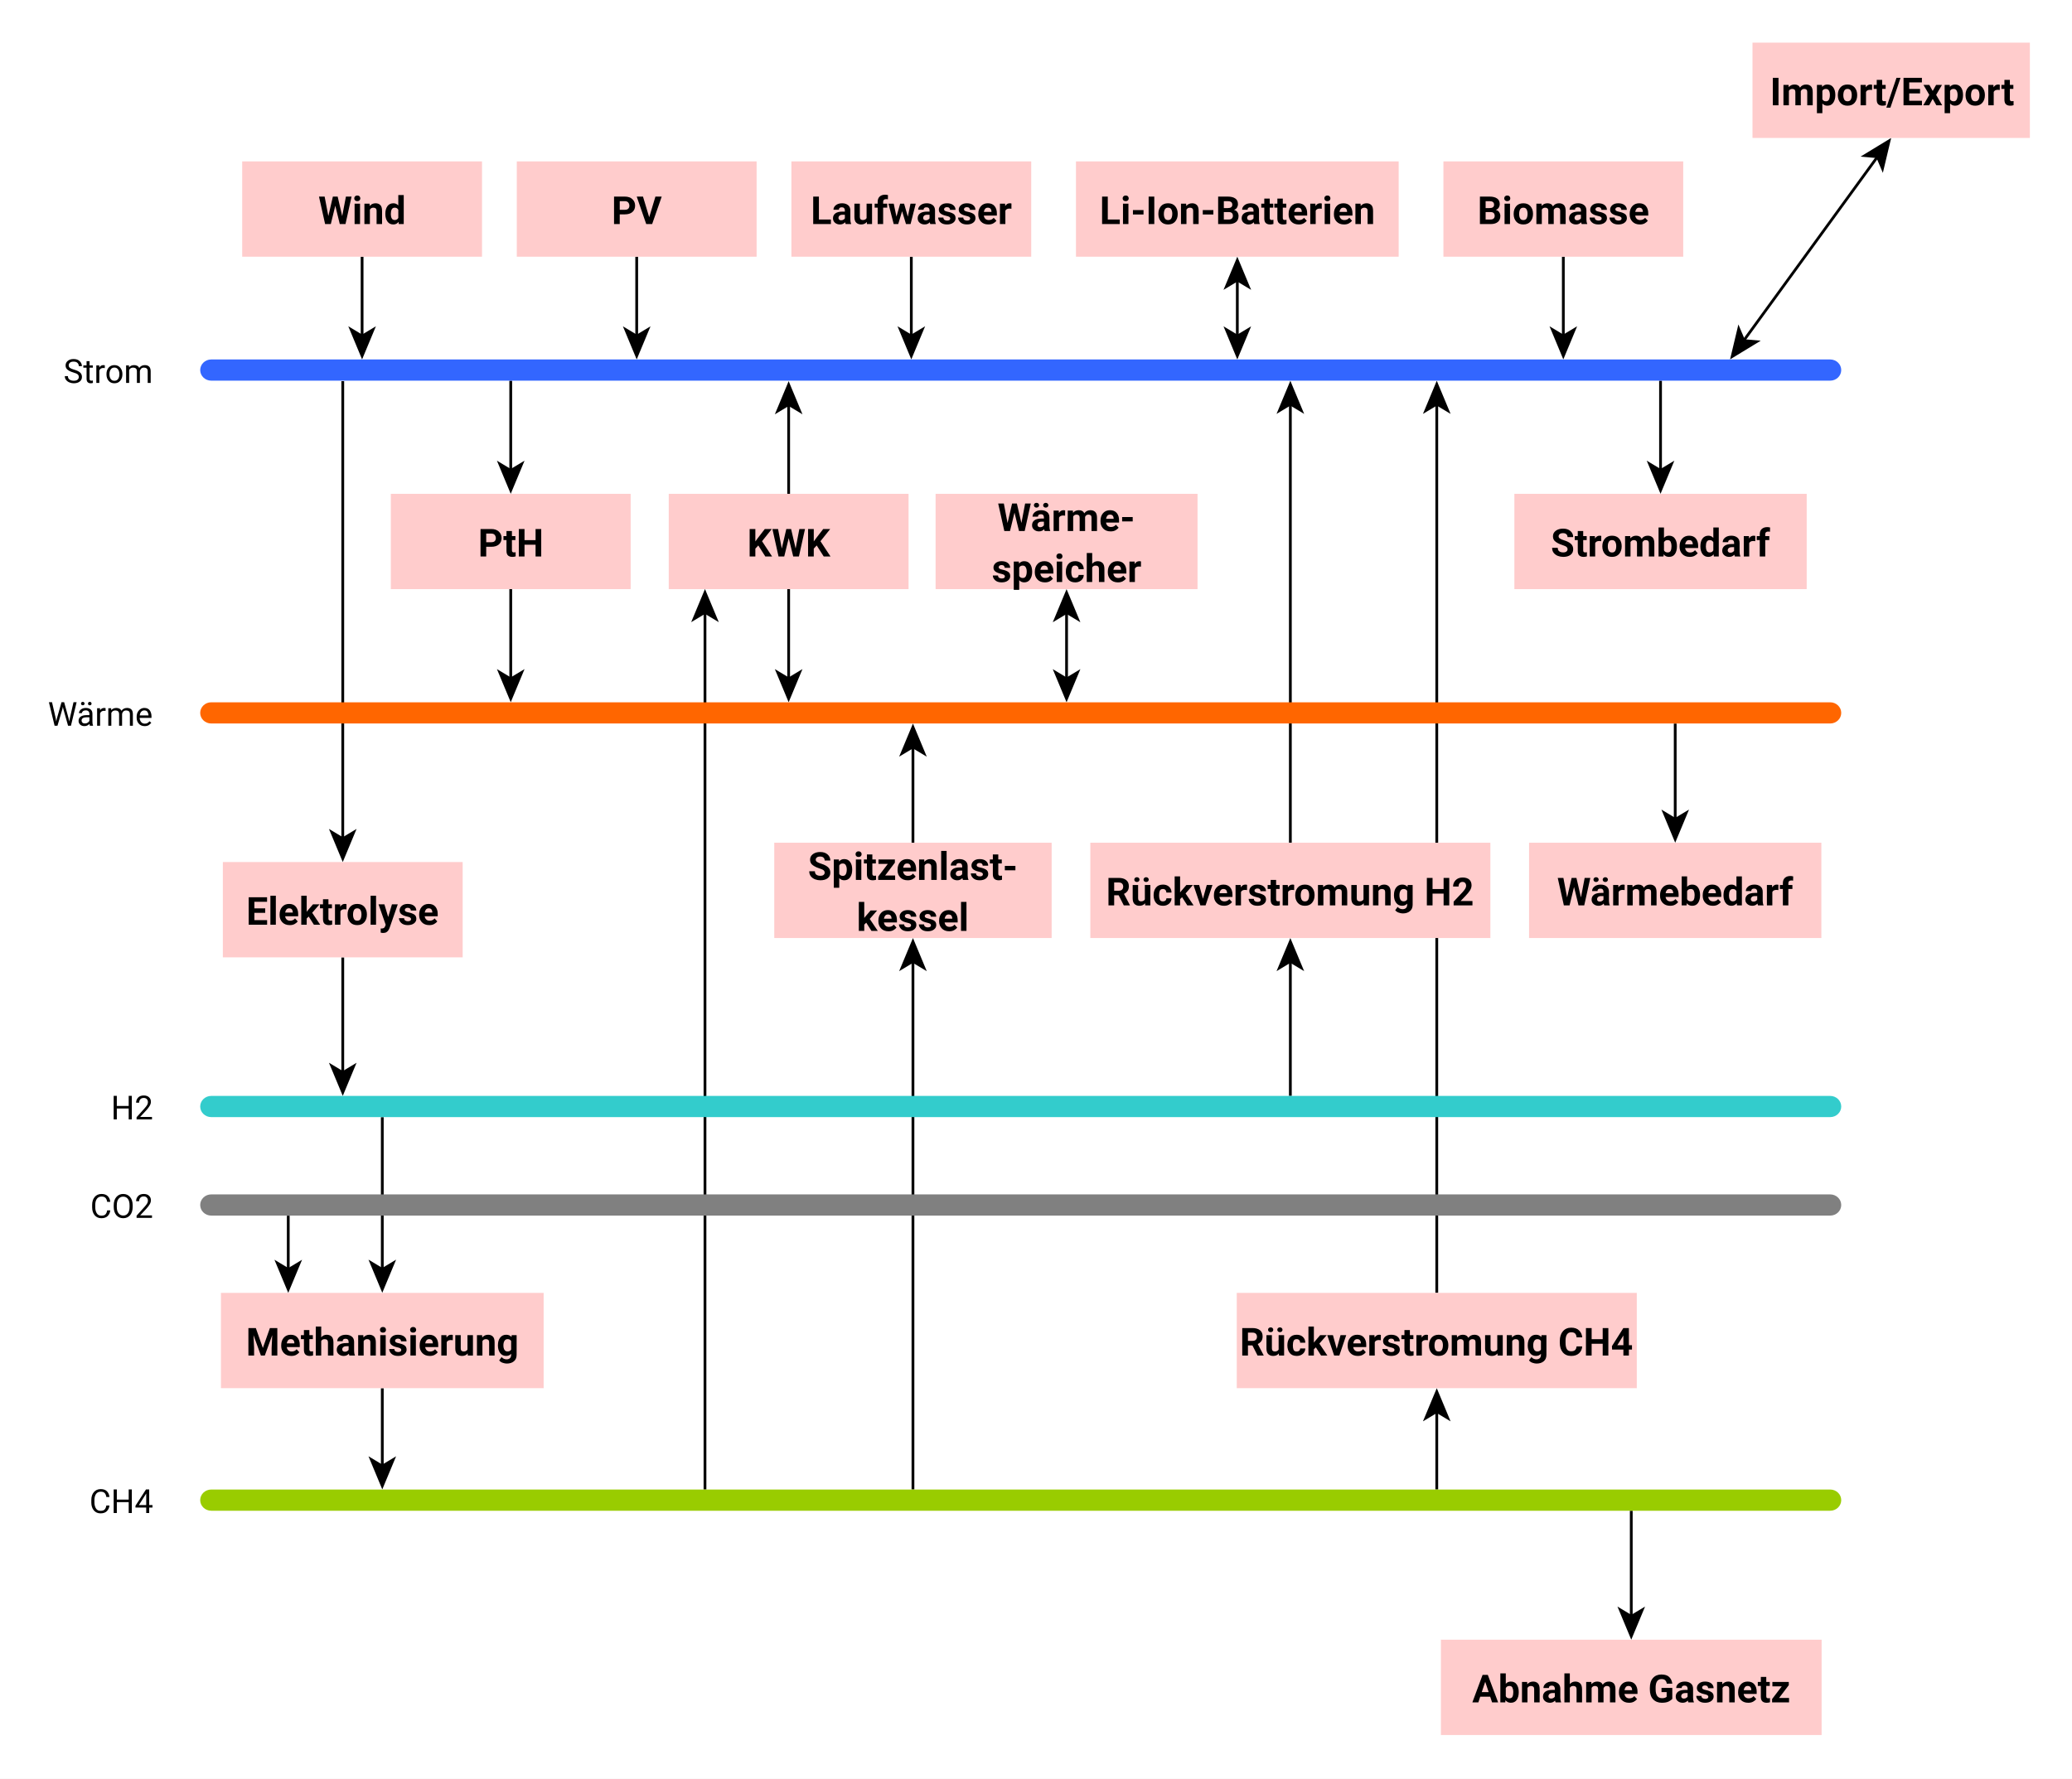
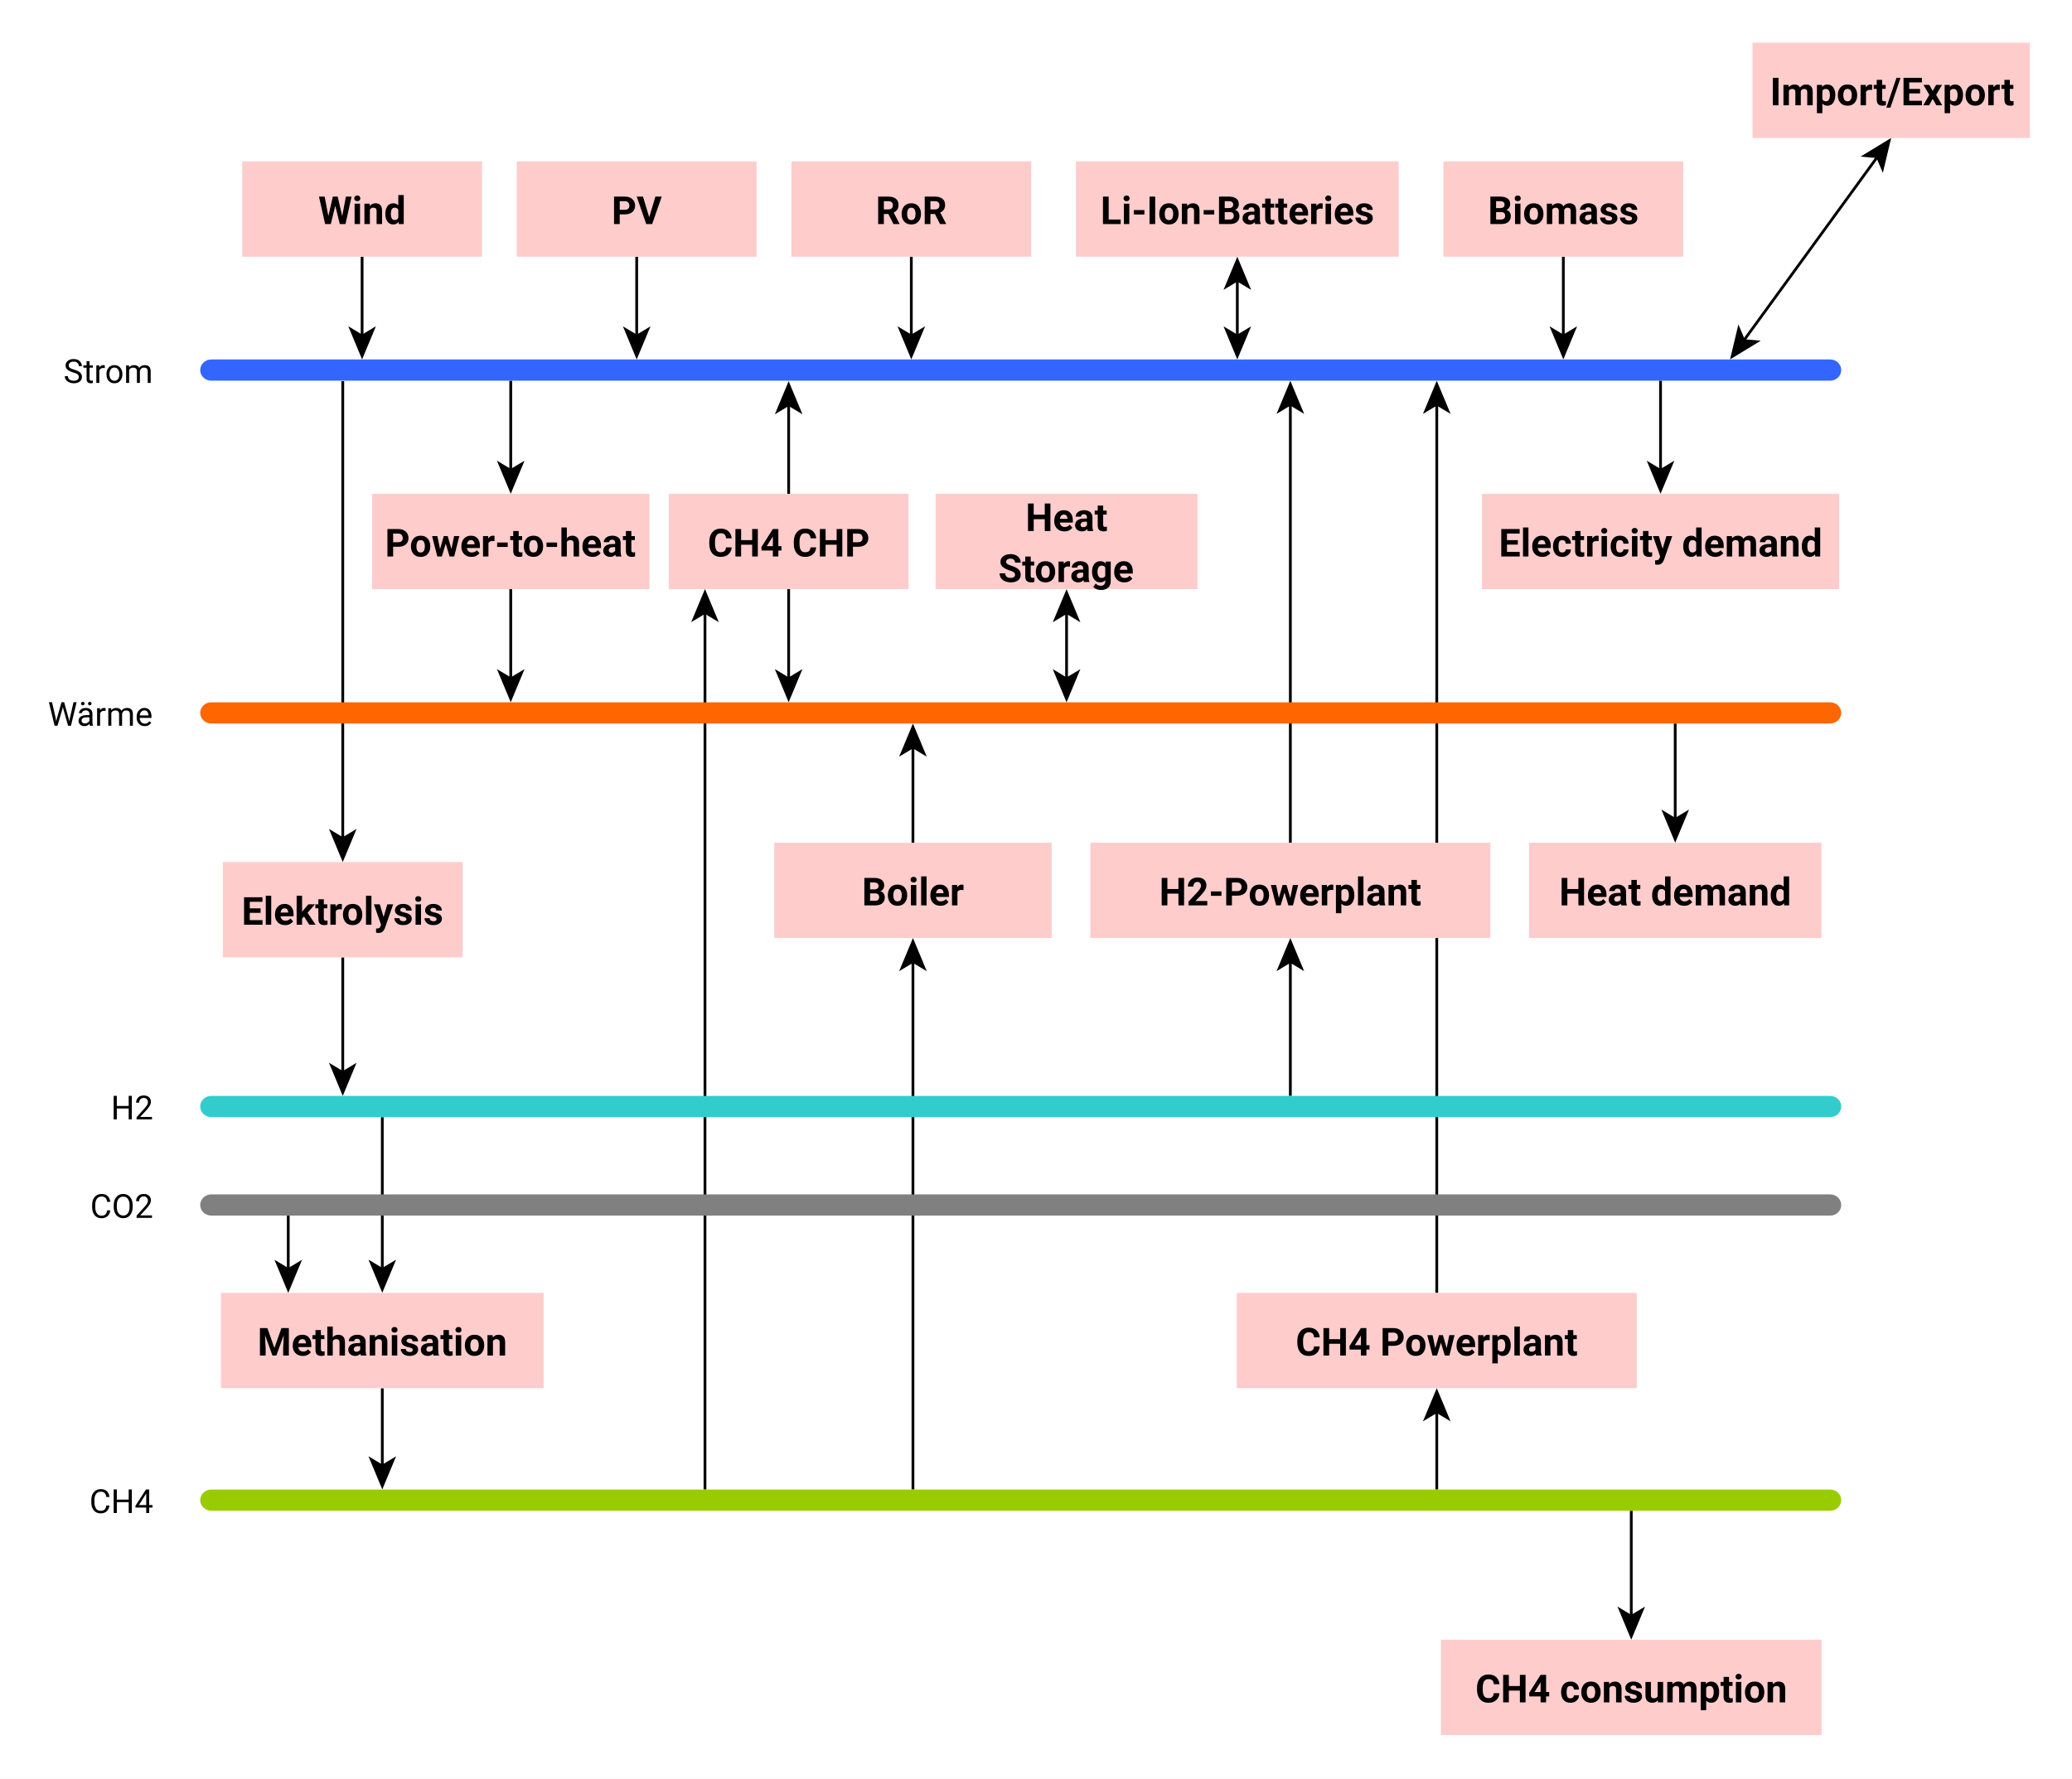
<svg xmlns="http://www.w3.org/2000/svg" fill-opacity="1" color-rendering="auto" color-interpolation="auto" text-rendering="auto" stroke="black" stroke-linecap="square" width="750" stroke-miterlimit="10" shape-rendering="auto" stroke-opacity="1" fill="black" stroke-dasharray="none" font-weight="normal" stroke-width="1" height="644" font-family="'Dialog'" font-style="normal" stroke-linejoin="miter" font-size="12px" stroke-dashoffset="0" image-rendering="auto">
  <defs id="genericDefs" />
  <g>
    <defs id="defs1">
      <clipPath clipPathUnits="userSpaceOnUse" id="clipPath1">
        <path d="M0 0 L750 0 L750 644 L0 644 L0 0 Z" />
      </clipPath>
      <clipPath clipPathUnits="userSpaceOnUse" id="clipPath2">
        <path d="M391 102 L1141 102 L1141 746 L391 746 L391 102 Z" />
      </clipPath>
    </defs>
    <g fill="white" text-rendering="geometricPrecision" shape-rendering="geometricPrecision" transform="translate(-391,-102)" stroke="white">
      <rect x="391" width="750" height="644" y="102" clip-path="url(#clipPath2)" stroke="none" />
    </g>
    <g text-rendering="geometricPrecision" stroke-miterlimit="1.45" shape-rendering="geometricPrecision" transform="matrix(1,0,0,1,-391,-102)" stroke-linecap="butt">
      <path fill="none" d="M515.07 240 L515.07 406.113" clip-path="url(#clipPath2)" />
      <path d="M515.07 414.113 L520.07 402.113 L515.07 405.113 L510.07 402.113 Z" clip-path="url(#clipPath2)" stroke="none" />
      <path fill="none" d="M838.87 202.944 L838.87 224.146" clip-path="url(#clipPath2)" />
      <path d="M838.87 194.944 L833.87 206.944 L838.87 203.944 L843.87 206.944 Z" clip-path="url(#clipPath2)" stroke="none" />
      <path d="M838.87 232.146 L843.87 220.146 L838.87 223.146 L833.87 220.146 Z" clip-path="url(#clipPath2)" stroke="none" />
      <path fill="none" d="M522.067 194.944 L522.067 224.128" clip-path="url(#clipPath2)" />
      <path d="M522.067 232.128 L527.067 220.128 L522.067 223.128 L517.067 220.128 Z" clip-path="url(#clipPath2)" stroke="none" />
      <path fill="none" d="M621.467 194.944 L621.467 224.143" clip-path="url(#clipPath2)" />
      <path d="M621.467 232.143 L626.467 220.143 L621.467 223.143 L616.467 220.143 Z" clip-path="url(#clipPath2)" stroke="none" />
      <path fill="none" d="M676.467 280.793 L676.467 248" clip-path="url(#clipPath2)" />
      <path d="M676.467 240 L671.467 252 L676.467 249 L681.467 252 Z" clip-path="url(#clipPath2)" stroke="none" />
      <path fill="none" d="M1070.843 158.413 L1021.935 225.648" clip-path="url(#clipPath2)" />
      <path d="M1075.549 151.944 L1064.447 158.707 L1070.255 159.222 L1072.534 164.589 Z" clip-path="url(#clipPath2)" stroke="none" />
      <path d="M1017.229 232.118 L1028.331 225.355 L1022.523 224.839 L1020.244 219.472 Z" clip-path="url(#clipPath2)" stroke="none" />
      <path fill="none" d="M858.067 407.113 L858.067 247.852" clip-path="url(#clipPath2)" />
      <path d="M858.067 239.852 L853.067 251.852 L858.067 248.852 L863.067 251.852 Z" clip-path="url(#clipPath2)" stroke="none" />
      <path fill="none" d="M992.064 272.793 L992.064 239.845" clip-path="url(#clipPath2)" />
      <path d="M992.064 280.793 L997.064 268.793 L992.064 271.793 L987.064 268.793 Z" clip-path="url(#clipPath2)" stroke="none" />
      <path fill="none" d="M911.067 570.096 L911.067 247.844" clip-path="url(#clipPath2)" />
      <path d="M911.067 239.844 L906.067 251.844 L911.067 248.844 L916.067 251.844 Z" clip-path="url(#clipPath2)" stroke="none" />
      <path fill="none" d="M720.867 194.944 L720.867 224.125" clip-path="url(#clipPath2)" />
      <path d="M720.867 232.125 L725.867 220.125 L720.867 223.125 L715.867 220.125 Z" clip-path="url(#clipPath2)" stroke="none" />
      <path fill="none" d="M956.874 194.944 L956.874 224.125" clip-path="url(#clipPath2)" />
      <path d="M956.874 232.125 L961.874 220.125 L956.874 223.125 L951.874 220.125 Z" clip-path="url(#clipPath2)" stroke="none" />
      <path fill="none" d="M529.377 604.602 L529.377 633.258" clip-path="url(#clipPath2)" />
      <path d="M529.377 641.258 L534.377 629.258 L529.377 632.258 L524.377 629.258 Z" clip-path="url(#clipPath2)" stroke="none" />
      <path fill="none" d="M981.467 687.666 L981.467 648.976" clip-path="url(#clipPath2)" />
      <path d="M981.467 695.666 L986.467 683.666 L981.467 686.666 L976.467 683.666 Z" clip-path="url(#clipPath2)" stroke="none" />
      <path fill="none" d="M911.067 612.602 L911.067 641.284" clip-path="url(#clipPath2)" />
      <path d="M911.067 604.602 L906.067 616.602 L911.067 613.602 L916.067 616.602 Z" clip-path="url(#clipPath2)" stroke="none" />
      <path fill="none" d="M515.07 448.618 L515.07 490.781" clip-path="url(#clipPath2)" />
      <path d="M515.07 498.781 L520.07 486.781 L515.07 489.781 L510.07 486.781 Z" clip-path="url(#clipPath2)" stroke="none" />
      <path fill="none" d="M858.067 449.618 L858.067 498.792" clip-path="url(#clipPath2)" />
      <path d="M858.067 441.618 L853.067 453.618 L858.067 450.618 L863.067 453.618 Z" clip-path="url(#clipPath2)" stroke="none" />
      <path fill="none" d="M575.87 315.298 L575.87 348.249" clip-path="url(#clipPath2)" />
      <path d="M575.87 356.249 L580.87 344.249 L575.87 347.249 L570.87 344.249 Z" clip-path="url(#clipPath2)" stroke="none" />
      <path fill="none" d="M676.467 315.298 L676.467 348.249" clip-path="url(#clipPath2)" />
      <path d="M676.467 356.249 L681.467 344.249 L676.467 347.249 L671.467 344.249 Z" clip-path="url(#clipPath2)" stroke="none" />
      <path fill="none" d="M777.064 323.298 L777.064 348.27" clip-path="url(#clipPath2)" />
      <path d="M777.064 315.298 L772.064 327.298 L777.064 324.298 L782.064 327.298 Z" clip-path="url(#clipPath2)" stroke="none" />
      <path d="M777.064 356.27 L782.064 344.27 L777.064 347.27 L772.064 344.27 Z" clip-path="url(#clipPath2)" stroke="none" />
      <path fill="none" d="M721.461 407.113 L721.461 371.961" clip-path="url(#clipPath2)" />
      <path d="M721.461 363.961 L716.461 375.961 L721.461 372.961 L726.461 375.961 Z" clip-path="url(#clipPath2)" stroke="none" />
      <path fill="none" d="M997.374 399.113 L997.374 363.972" clip-path="url(#clipPath2)" />
      <path d="M997.374 407.113 L1002.374 395.113 L997.374 398.113 L992.374 395.113 Z" clip-path="url(#clipPath2)" stroke="none" />
      <path fill="none" d="M646.182 641.281 L646.182 323.259" clip-path="url(#clipPath2)" />
      <path d="M646.182 315.259 L641.182 327.259 L646.182 324.259 L651.182 327.259 Z" clip-path="url(#clipPath2)" stroke="none" />
      <path fill="none" d="M575.87 239.844 L575.87 272.793" clip-path="url(#clipPath2)" />
      <path d="M575.87 280.793 L580.87 268.793 L575.87 271.793 L570.87 268.793 Z" clip-path="url(#clipPath2)" stroke="none" />
      <path fill="none" d="M721.461 641.273 L721.461 449.618" clip-path="url(#clipPath2)" />
      <path d="M721.461 441.618 L716.461 453.618 L721.461 450.618 L726.461 453.618 Z" clip-path="url(#clipPath2)" stroke="none" />
      <path fill="none" d="M529.377 506.476 L529.377 562.065" clip-path="url(#clipPath2)" />
      <path d="M529.377 570.065 L534.377 558.065 L529.377 561.065 L524.377 558.065 Z" clip-path="url(#clipPath2)" stroke="none" />
      <path fill="none" d="M495.338 542.138 L495.338 562.097" clip-path="url(#clipPath2)" />
      <path d="M495.338 570.097 L500.338 558.097 L495.338 561.097 L490.338 558.097 Z" clip-path="url(#clipPath2)" stroke="none" />
    </g>
    <g fill="rgb(255,204,204)" text-rendering="geometricPrecision" shape-rendering="geometricPrecision" transform="matrix(1,0,0,1,-391,-102)" stroke="rgb(255,204,204)">
      <rect x="471.667" width="86.806" height="34.506" y="414.113" clip-path="url(#clipPath2)" stroke="none" />
    </g>
    <g font-size="14px" stroke-linecap="butt" transform="matrix(1,0,0,1,-391,-102)" text-rendering="geometricPrecision" font-family="'Roboto'" shape-rendering="geometricPrecision" font-weight="bold" stroke-miterlimit="1.45">
-       <text x="480.125" xml:space="preserve" y="436.804" clip-path="url(#clipPath2)" stroke="none">Elektrolyse</text>
+       <text x="478.454" xml:space="preserve" y="436.804" clip-path="url(#clipPath2)" stroke="none">Elektrolysis</text>
    </g>
    <g fill="rgb(51,102,255)" text-rendering="geometricPrecision" shape-rendering="geometricPrecision" transform="matrix(1,0,0,1,-391,-102)" stroke="rgb(51,102,255)">
      <rect x="463.467" y="232.144" clip-path="url(#clipPath2)" width="594" rx="4" ry="4" height="7.675" stroke="none" />
    </g>
    <g text-rendering="geometricPrecision" stroke-miterlimit="1.45" shape-rendering="geometricPrecision" font-family="'Roboto'" transform="matrix(1,0,0,1,-391,-102)" stroke-linecap="butt">
      <text x="413.992" xml:space="preserve" y="240.643" clip-path="url(#clipPath2)" stroke="none">Strom</text>
    </g>
    <g fill="rgb(153,204,0)" text-rendering="geometricPrecision" shape-rendering="geometricPrecision" transform="matrix(1,0,0,1,-391,-102)" stroke="rgb(153,204,0)">
      <rect x="463.467" y="641.296" clip-path="url(#clipPath2)" width="594" rx="4" ry="4" height="7.675" stroke="none" />
    </g>
    <g text-rendering="geometricPrecision" stroke-miterlimit="1.45" shape-rendering="geometricPrecision" font-family="'Roboto'" transform="matrix(1,0,0,1,-391,-102)" stroke-linecap="butt">
      <text x="423.35" xml:space="preserve" y="649.795" clip-path="url(#clipPath2)" stroke="none">CH4</text>
    </g>
    <g fill="rgb(51,204,204)" text-rendering="geometricPrecision" shape-rendering="geometricPrecision" transform="matrix(1,0,0,1,-391,-102)" stroke="rgb(51,204,204)">
      <rect x="463.467" y="498.784" clip-path="url(#clipPath2)" width="594" rx="4" ry="4" height="7.675" stroke="none" />
    </g>
    <g text-rendering="geometricPrecision" stroke-miterlimit="1.45" shape-rendering="geometricPrecision" font-family="'Roboto'" transform="matrix(1,0,0,1,-391,-102)" stroke-linecap="butt">
      <text x="431.16" xml:space="preserve" y="507.283" clip-path="url(#clipPath2)" stroke="none">H2</text>
    </g>
    <g fill="rgb(255,102,0)" text-rendering="geometricPrecision" shape-rendering="geometricPrecision" transform="matrix(1,0,0,1,-391,-102)" stroke="rgb(255,102,0)">
      <rect x="463.467" y="356.272" clip-path="url(#clipPath2)" width="594" rx="4" ry="4" height="7.675" stroke="none" />
    </g>
    <g text-rendering="geometricPrecision" stroke-miterlimit="1.45" shape-rendering="geometricPrecision" font-family="'Roboto'" transform="matrix(1,0,0,1,-391,-102)" stroke-linecap="butt">
      <text x="408.344" xml:space="preserve" y="364.771" clip-path="url(#clipPath2)" stroke="none">Wärme</text>
    </g>
    <g fill="rgb(255,204,204)" text-rendering="geometricPrecision" shape-rendering="geometricPrecision" transform="matrix(1,0,0,1,-391,-102)" stroke="rgb(255,204,204)">
      <rect x="633.064" width="86.806" height="34.506" y="280.793" clip-path="url(#clipPath2)" stroke="none" />
    </g>
    <g font-size="14px" stroke-linecap="butt" transform="matrix(1,0,0,1,-391,-102)" text-rendering="geometricPrecision" font-family="'Roboto'" shape-rendering="geometricPrecision" font-weight="bold" stroke-miterlimit="1.45">
-       <text x="661.459" xml:space="preserve" y="303.484" clip-path="url(#clipPath2)" stroke="none">KWK</text>
-     </g>
-     <g fill="rgb(255,204,204)" text-rendering="geometricPrecision" shape-rendering="geometricPrecision" transform="matrix(1,0,0,1,-391,-102)" stroke="rgb(255,204,204)">
-       <rect x="532.467" width="86.806" height="34.506" y="280.793" clip-path="url(#clipPath2)" stroke="none" />
-     </g>
-     <g font-size="14px" stroke-linecap="butt" transform="matrix(1,0,0,1,-391,-102)" text-rendering="geometricPrecision" font-family="'Roboto'" shape-rendering="geometricPrecision" font-weight="bold" stroke-miterlimit="1.45">
-       <text x="564.044" xml:space="preserve" y="303.484" clip-path="url(#clipPath2)" stroke="none">PtH</text>
+       <text x="647.141" xml:space="preserve" y="303.484" clip-path="url(#clipPath2)" stroke="none">CH4 CHP</text>
+     </g>
+     <g fill="rgb(255,204,204)" text-rendering="geometricPrecision" shape-rendering="geometricPrecision" transform="matrix(1,0,0,1,-391,-102)" stroke="rgb(255,204,204)">
+       <rect x="525.667" width="100.406" height="34.506" y="280.793" clip-path="url(#clipPath2)" stroke="none" />
+     </g>
+     <g font-size="14px" stroke-linecap="butt" transform="matrix(1,0,0,1,-391,-102)" text-rendering="geometricPrecision" font-family="'Roboto'" shape-rendering="geometricPrecision" font-weight="bold" stroke-miterlimit="1.45">
+       <text x="530.346" xml:space="preserve" y="303.484" clip-path="url(#clipPath2)" stroke="none">Power-to-heat</text>
    </g>
    <g fill="rgb(255,204,204)" text-rendering="geometricPrecision" shape-rendering="geometricPrecision" transform="matrix(1,0,0,1,-391,-102)" stroke="rgb(255,204,204)">
      <rect x="780.467" width="116.806" height="34.506" y="160.438" clip-path="url(#clipPath2)" stroke="none" />
    </g>
    <g font-size="14px" stroke-linecap="butt" transform="matrix(1,0,0,1,-391,-102)" text-rendering="geometricPrecision" font-family="'Roboto'" shape-rendering="geometricPrecision" font-weight="bold" stroke-miterlimit="1.45">
-       <text x="789.03" xml:space="preserve" y="183.129" clip-path="url(#clipPath2)" stroke="none">Li-Ion-Batterien</text>
+       <text x="789.351" xml:space="preserve" y="183.129" clip-path="url(#clipPath2)" stroke="none">Li-Ion-Batteries</text>
    </g>
    <g fill="rgb(255,204,204)" text-rendering="geometricPrecision" shape-rendering="geometricPrecision" transform="matrix(1,0,0,1,-391,-102)" stroke="rgb(255,204,204)">
      <rect x="729.661" width="94.806" height="34.506" y="280.793" clip-path="url(#clipPath2)" stroke="none" />
    </g>
    <g font-size="14px" stroke-linecap="butt" transform="matrix(1,0,0,1,-391,-102)" text-rendering="geometricPrecision" font-family="'Roboto'" shape-rendering="geometricPrecision" font-weight="bold" stroke-miterlimit="1.45">
-       <text x="752.079" xml:space="preserve" y="294.252" clip-path="url(#clipPath2)" stroke="none">Wärme-</text>
-       <text x="749.98" xml:space="preserve" y="312.716" clip-path="url(#clipPath2)" stroke="none">speicher</text>
+       <text x="762.216" xml:space="preserve" y="294.252" clip-path="url(#clipPath2)" stroke="none">Heat</text>
+       <text x="752.352" xml:space="preserve" y="312.716" clip-path="url(#clipPath2)" stroke="none">Storage</text>
    </g>
    <g fill="rgb(255,204,204)" text-rendering="geometricPrecision" shape-rendering="geometricPrecision" transform="matrix(1,0,0,1,-391,-102)" stroke="rgb(255,204,204)">
      <rect x="671.258" width="100.406" height="34.506" y="407.113" clip-path="url(#clipPath2)" stroke="none" />
    </g>
    <g font-size="14px" stroke-linecap="butt" transform="matrix(1,0,0,1,-391,-102)" text-rendering="geometricPrecision" font-family="'Roboto'" shape-rendering="geometricPrecision" font-weight="bold" stroke-miterlimit="1.45">
-       <text x="683.443" xml:space="preserve" y="420.572" clip-path="url(#clipPath2)" stroke="none">Spitzenlast-</text>
-       <text x="701.1" xml:space="preserve" y="439.036" clip-path="url(#clipPath2)" stroke="none">kessel</text>
+       <text x="702.987" xml:space="preserve" y="429.804" clip-path="url(#clipPath2)" stroke="none">Boiler</text>
    </g>
    <g fill="rgb(255,204,204)" text-rendering="geometricPrecision" shape-rendering="geometricPrecision" transform="matrix(1,0,0,1,-391,-102)" stroke="rgb(255,204,204)">
      <rect x="478.664" width="86.806" height="34.506" y="160.438" clip-path="url(#clipPath2)" stroke="none" />
    </g>
    <g font-size="14px" stroke-linecap="butt" transform="matrix(1,0,0,1,-391,-102)" text-rendering="geometricPrecision" font-family="'Roboto'" shape-rendering="geometricPrecision" font-weight="bold" stroke-miterlimit="1.45">
      <text x="506.225" xml:space="preserve" y="183.129" clip-path="url(#clipPath2)" stroke="none">Wind</text>
    </g>
    <g fill="rgb(255,204,204)" text-rendering="geometricPrecision" shape-rendering="geometricPrecision" transform="matrix(1,0,0,1,-391,-102)" stroke="rgb(255,204,204)">
      <rect x="578.064" width="86.806" height="34.506" y="160.438" clip-path="url(#clipPath2)" stroke="none" />
    </g>
    <g font-size="14px" stroke-linecap="butt" transform="matrix(1,0,0,1,-391,-102)" text-rendering="geometricPrecision" font-family="'Roboto'" shape-rendering="geometricPrecision" font-weight="bold" stroke-miterlimit="1.45">
      <text x="612.375" xml:space="preserve" y="183.129" clip-path="url(#clipPath2)" stroke="none">PV</text>
    </g>
    <g fill="rgb(255,204,204)" text-rendering="geometricPrecision" shape-rendering="geometricPrecision" transform="matrix(1,0,0,1,-391,-102)" stroke="rgb(255,204,204)">
      <rect x="470.974" width="116.806" height="34.506" y="570.096" clip-path="url(#clipPath2)" stroke="none" />
    </g>
    <g font-size="14px" stroke-linecap="butt" transform="matrix(1,0,0,1,-391,-102)" text-rendering="geometricPrecision" font-family="'Roboto'" shape-rendering="geometricPrecision" font-weight="bold" stroke-miterlimit="1.45">
-       <text x="480.025" xml:space="preserve" y="592.787" clip-path="url(#clipPath2)" stroke="none">Methanisierung</text>
+       <text x="484.198" xml:space="preserve" y="592.787" clip-path="url(#clipPath2)" stroke="none">Methanisation</text>
    </g>
    <g fill="gray" text-rendering="geometricPrecision" shape-rendering="geometricPrecision" transform="matrix(1,0,0,1,-391,-102)" stroke="gray">
      <rect x="463.467" y="534.44" clip-path="url(#clipPath2)" width="594" rx="4" ry="4" height="7.675" stroke="none" />
    </g>
    <g text-rendering="geometricPrecision" stroke-miterlimit="1.45" shape-rendering="geometricPrecision" font-family="'Roboto'" transform="matrix(1,0,0,1,-391,-102)" stroke-linecap="butt">
      <text x="423.654" xml:space="preserve" y="542.939" clip-path="url(#clipPath2)" stroke="none">CO2</text>
    </g>
    <g fill="rgb(255,204,204)" text-rendering="geometricPrecision" shape-rendering="geometricPrecision" transform="matrix(1,0,0,1,-391,-102)" stroke="rgb(255,204,204)">
      <rect x="1025.346" width="100.406" height="34.506" y="117.438" clip-path="url(#clipPath2)" stroke="none" />
    </g>
    <g font-size="14px" stroke-linecap="butt" transform="matrix(1,0,0,1,-391,-102)" text-rendering="geometricPrecision" font-family="'Roboto'" shape-rendering="geometricPrecision" font-weight="bold" stroke-miterlimit="1.45">
      <text x="1031.7" xml:space="preserve" y="140.129" clip-path="url(#clipPath2)" stroke="none">Import/Export</text>
    </g>
    <g fill="rgb(255,204,204)" text-rendering="geometricPrecision" shape-rendering="geometricPrecision" transform="matrix(1,0,0,1,-391,-102)" stroke="rgb(255,204,204)">
      <rect x="785.664" width="144.806" height="34.506" y="407.113" clip-path="url(#clipPath2)" stroke="none" />
    </g>
    <g font-size="14px" stroke-linecap="butt" transform="matrix(1,0,0,1,-391,-102)" text-rendering="geometricPrecision" font-family="'Roboto'" shape-rendering="geometricPrecision" font-weight="bold" stroke-miterlimit="1.45">
-       <text x="791.345" xml:space="preserve" y="429.804" clip-path="url(#clipPath2)" stroke="none">Rückverstromung H2</text>
+       <text x="810.602" xml:space="preserve" y="429.804" clip-path="url(#clipPath2)" stroke="none">H2-Powerplant</text>
    </g>
    <g fill="rgb(255,204,204)" text-rendering="geometricPrecision" shape-rendering="geometricPrecision" transform="matrix(1,0,0,1,-391,-102)" stroke="rgb(255,204,204)">
      <rect x="912.564" width="137.806" height="34.506" y="695.666" clip-path="url(#clipPath2)" stroke="none" />
    </g>
    <g font-size="14px" stroke-linecap="butt" transform="matrix(1,0,0,1,-391,-102)" text-rendering="geometricPrecision" font-family="'Roboto'" shape-rendering="geometricPrecision" font-weight="bold" stroke-miterlimit="1.45">
-       <text x="923.888" xml:space="preserve" y="718.356" clip-path="url(#clipPath2)" stroke="none">Abnahme Gasnetz</text>
+       <text x="925.037" xml:space="preserve" y="718.356" clip-path="url(#clipPath2)" stroke="none">CH4 consumption</text>
    </g>
    <g fill="rgb(255,204,204)" text-rendering="geometricPrecision" shape-rendering="geometricPrecision" transform="matrix(1,0,0,1,-391,-102)" stroke="rgb(255,204,204)">
      <rect x="944.47" width="105.806" height="34.506" y="407.113" clip-path="url(#clipPath2)" stroke="none" />
    </g>
    <g font-size="14px" stroke-linecap="butt" transform="matrix(1,0,0,1,-391,-102)" text-rendering="geometricPrecision" font-family="'Roboto'" shape-rendering="geometricPrecision" font-weight="bold" stroke-miterlimit="1.45">
-       <text x="954.618" xml:space="preserve" y="429.804" clip-path="url(#clipPath2)" stroke="none">Wärmebedarf</text>
-     </g>
-     <g fill="rgb(255,204,204)" text-rendering="geometricPrecision" shape-rendering="geometricPrecision" transform="matrix(1,0,0,1,-391,-102)" stroke="rgb(255,204,204)">
-       <rect x="939.161" width="105.806" height="34.506" y="280.793" clip-path="url(#clipPath2)" stroke="none" />
-     </g>
-     <g font-size="14px" stroke-linecap="butt" transform="matrix(1,0,0,1,-391,-102)" text-rendering="geometricPrecision" font-family="'Roboto'" shape-rendering="geometricPrecision" font-weight="bold" stroke-miterlimit="1.45">
-       <text x="952.34" xml:space="preserve" y="303.484" clip-path="url(#clipPath2)" stroke="none">Strombedarf</text>
+       <text x="955.377" xml:space="preserve" y="429.804" clip-path="url(#clipPath2)" stroke="none">Heat demand</text>
+     </g>
+     <g fill="rgb(255,204,204)" text-rendering="geometricPrecision" shape-rendering="geometricPrecision" transform="matrix(1,0,0,1,-391,-102)" stroke="rgb(255,204,204)">
+       <rect x="927.411" width="129.306" height="34.506" y="280.793" clip-path="url(#clipPath2)" stroke="none" />
+     </g>
+     <g font-size="14px" stroke-linecap="butt" transform="matrix(1,0,0,1,-391,-102)" text-rendering="geometricPrecision" font-family="'Roboto'" shape-rendering="geometricPrecision" font-weight="bold" stroke-miterlimit="1.45">
+       <text x="933.528" xml:space="preserve" y="303.484" clip-path="url(#clipPath2)" stroke="none">Electricity demand</text>
    </g>
    <g fill="rgb(255,204,204)" text-rendering="geometricPrecision" shape-rendering="geometricPrecision" transform="matrix(1,0,0,1,-391,-102)" stroke="rgb(255,204,204)">
      <rect x="838.664" width="144.806" height="34.506" y="570.096" clip-path="url(#clipPath2)" stroke="none" />
    </g>
    <g font-size="14px" stroke-linecap="butt" transform="matrix(1,0,0,1,-391,-102)" text-rendering="geometricPrecision" font-family="'Roboto'" shape-rendering="geometricPrecision" font-weight="bold" stroke-miterlimit="1.45">
-       <text x="839.765" xml:space="preserve" y="592.787" clip-path="url(#clipPath2)" stroke="none">Rückverstromung CH4</text>
+       <text x="859.992" xml:space="preserve" y="592.787" clip-path="url(#clipPath2)" stroke="none">CH4 Powerplant</text>
    </g>
    <g fill="rgb(255,204,204)" text-rendering="geometricPrecision" shape-rendering="geometricPrecision" transform="matrix(1,0,0,1,-391,-102)" stroke="rgb(255,204,204)">
      <rect x="677.464" width="86.806" height="34.506" y="160.438" clip-path="url(#clipPath2)" stroke="none" />
    </g>
    <g font-size="14px" stroke-linecap="butt" transform="matrix(1,0,0,1,-391,-102)" text-rendering="geometricPrecision" font-family="'Roboto'" shape-rendering="geometricPrecision" font-weight="bold" stroke-miterlimit="1.45">
-       <text x="684.466" xml:space="preserve" y="183.129" clip-path="url(#clipPath2)" stroke="none">Laufwasser</text>
+       <text x="707.975" xml:space="preserve" y="183.129" clip-path="url(#clipPath2)" stroke="none">RoR</text>
    </g>
    <g fill="rgb(255,204,204)" text-rendering="geometricPrecision" shape-rendering="geometricPrecision" transform="matrix(1,0,0,1,-391,-102)" stroke="rgb(255,204,204)">
      <rect x="913.47" width="86.806" height="34.506" y="160.438" clip-path="url(#clipPath2)" stroke="none" />
    </g>
    <g font-size="14px" stroke-linecap="butt" transform="matrix(1,0,0,1,-391,-102)" text-rendering="geometricPrecision" font-family="'Roboto'" shape-rendering="geometricPrecision" font-weight="bold" stroke-miterlimit="1.45">
-       <text x="925.797" xml:space="preserve" y="183.129" clip-path="url(#clipPath2)" stroke="none">Biomasse</text>
+       <text x="929.581" xml:space="preserve" y="183.129" clip-path="url(#clipPath2)" stroke="none">Biomass</text>
    </g>
  </g>
</svg>
